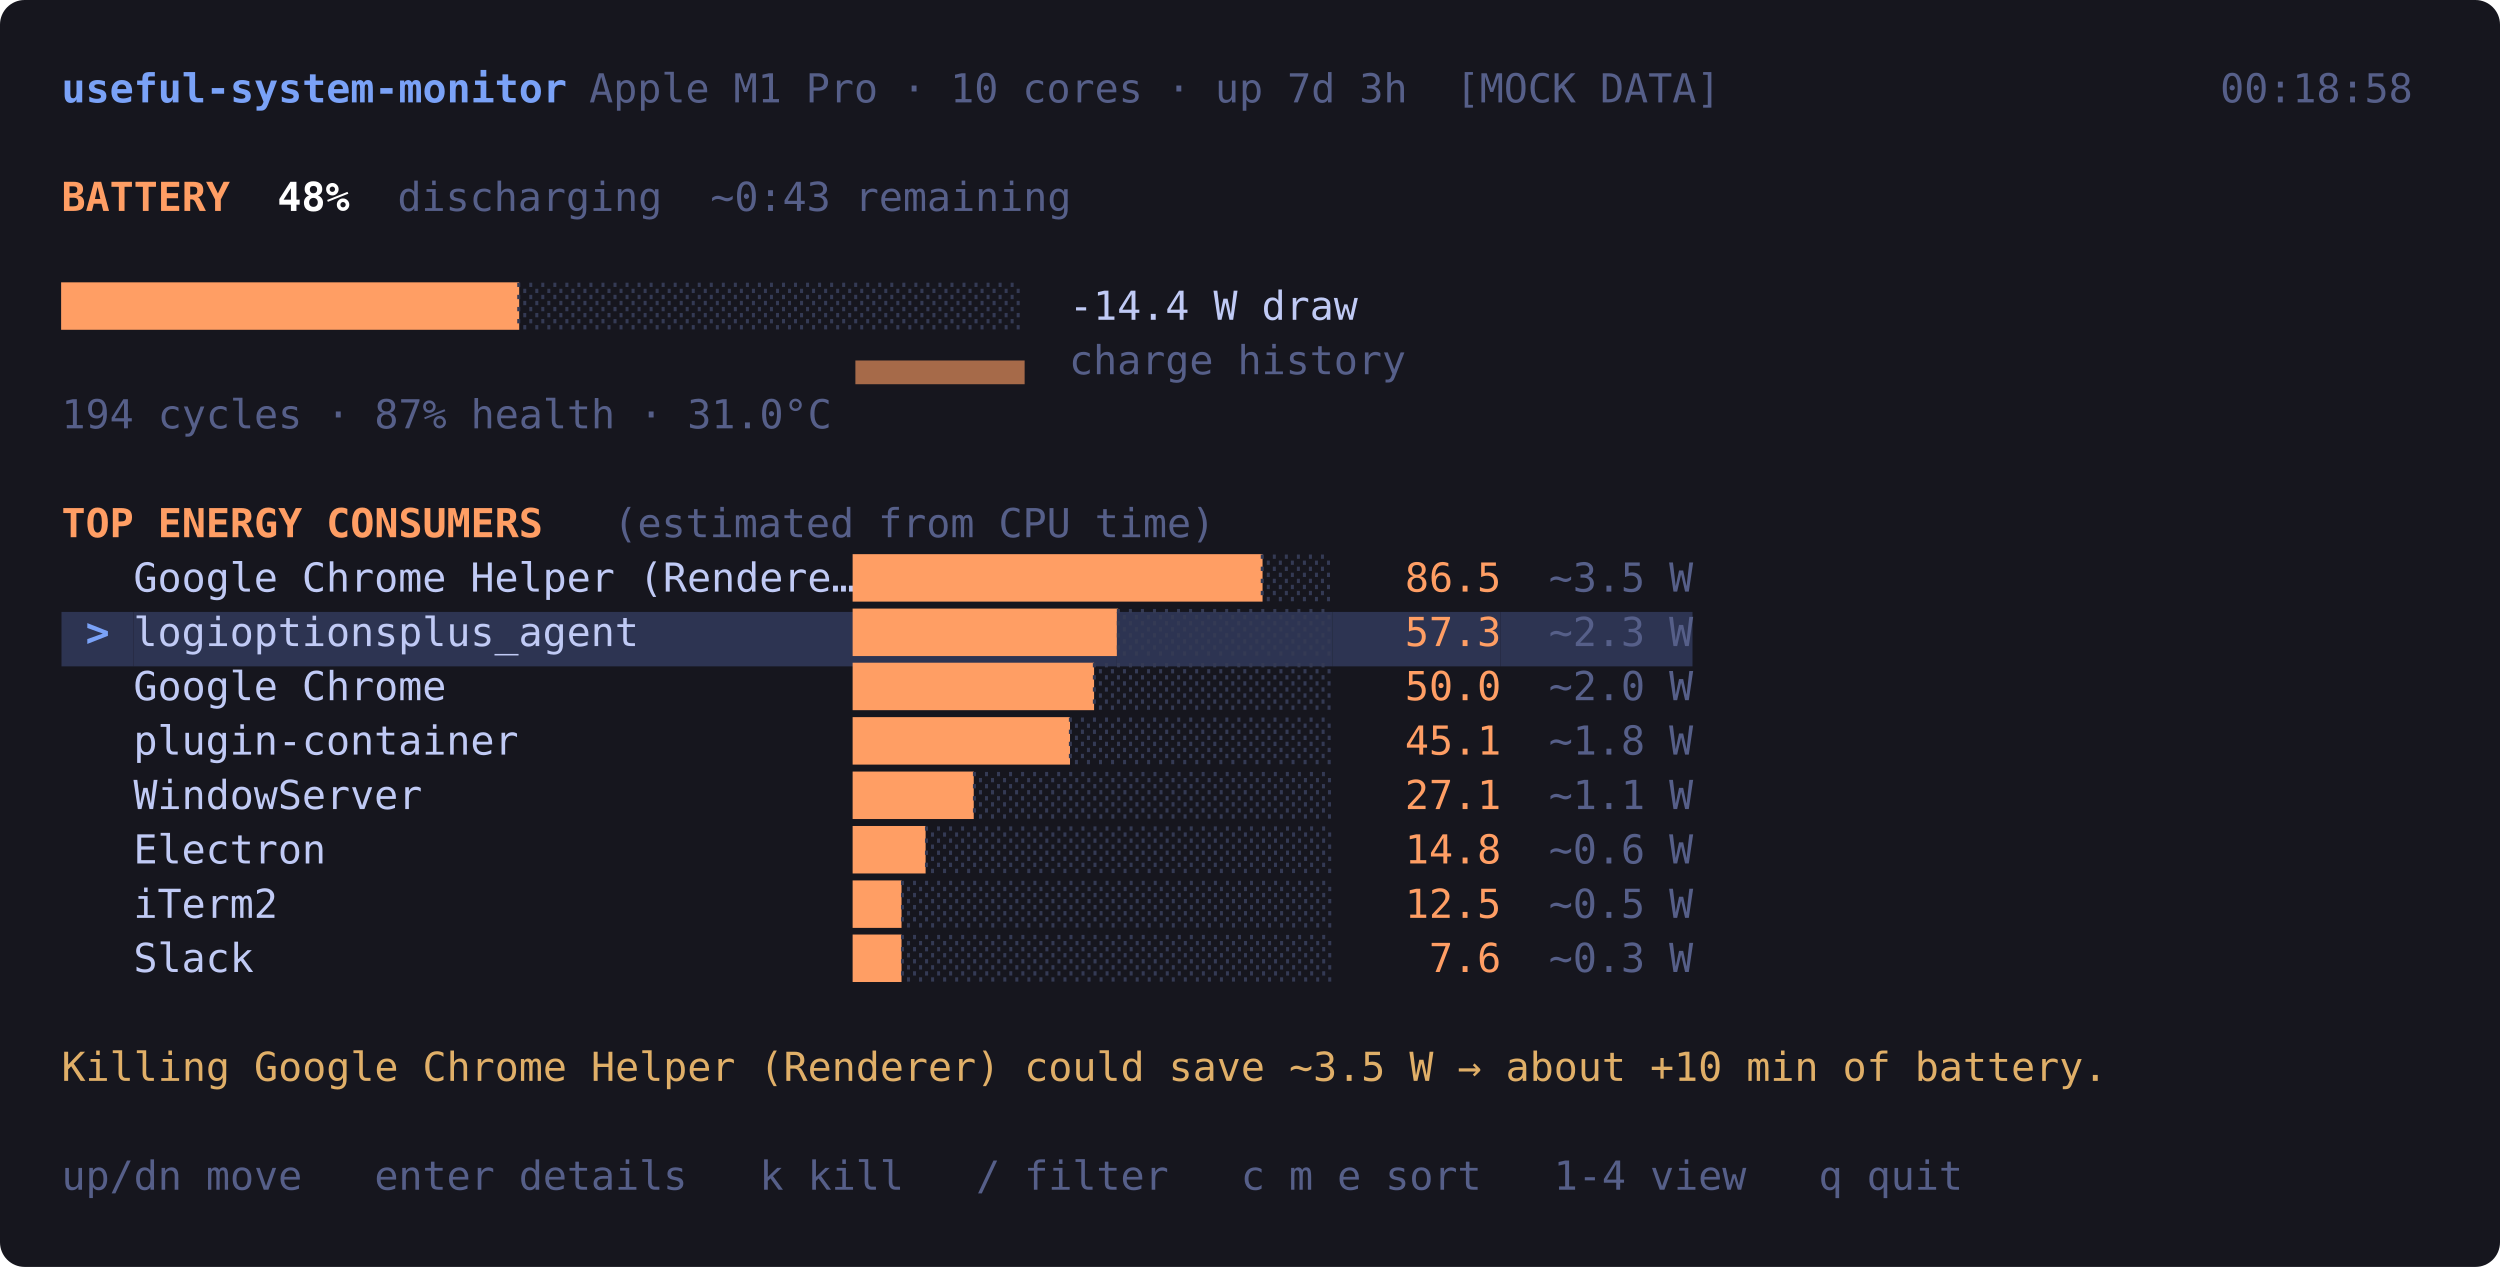
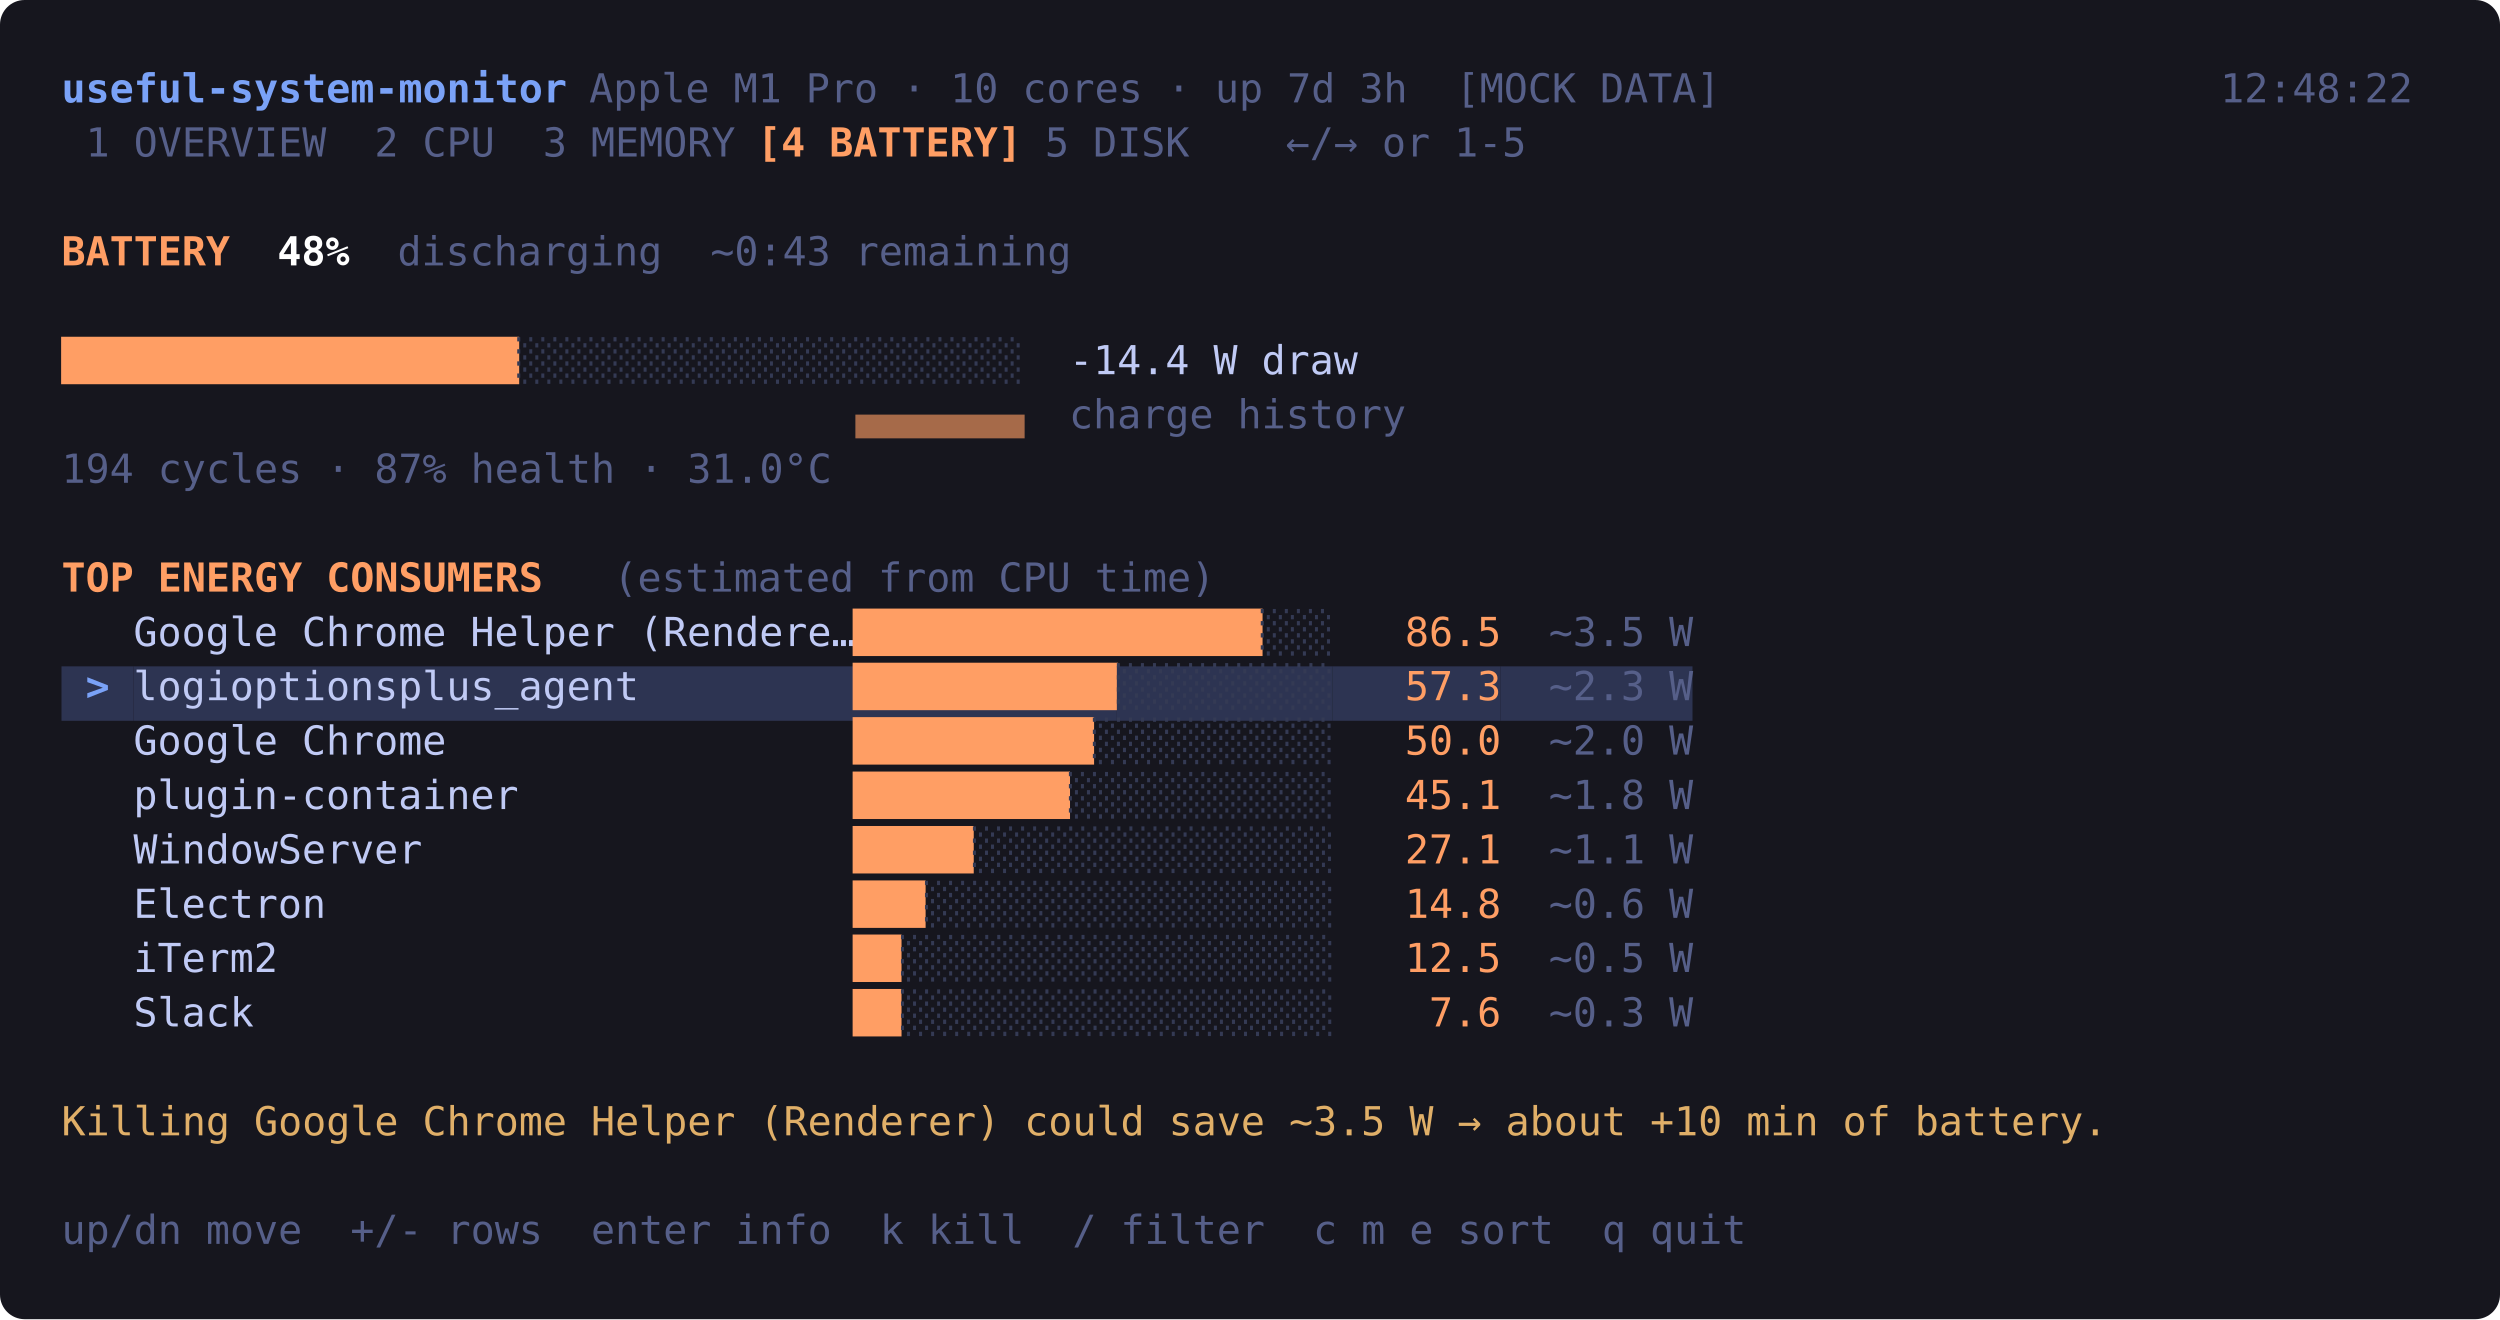
- <svg xmlns="http://www.w3.org/2000/svg" width="813" height="412" viewBox="0 0 813 412" font-family="ui-monospace, SFMono-Regular, Menlo, Consolas, 'DejaVu Sans Mono', monospace" font-size="13">
-   <rect width="813" height="412" rx="8" fill="#16161e" />
+ <svg xmlns="http://www.w3.org/2000/svg" width="813" height="429" viewBox="0 0 813 429" font-family="ui-monospace, SFMono-Regular, Menlo, Consolas, 'DejaVu Sans Mono', monospace" font-size="13">
+   <rect width="813" height="429" rx="8" fill="#16161e" />
  <text x="20.0" y="33.3" textLength="171.6" lengthAdjust="spacing" fill="rgb(122,162,247)" font-weight="700" xml:space="preserve">useful-system-monitor </text>
  <text x="191.6" y="33.3" textLength="366.6" lengthAdjust="spacing" fill="rgb(86,95,137)" xml:space="preserve">Apple M1 Pro · 10 cores · up 7d 3h  [MOCK DATA]</text>
-   <text x="722.0" y="33.3" textLength="62.4" lengthAdjust="spacing" fill="rgb(86,95,137)" xml:space="preserve">00:18:58</text>
-   <text x="20.0" y="68.6" textLength="70.2" lengthAdjust="spacing" fill="rgb(255,158,100)" font-weight="700" xml:space="preserve">BATTERY  </text>
-   <text x="90.2" y="68.6" textLength="23.4" lengthAdjust="spacing" fill="rgb(255,255,255)" font-weight="700" xml:space="preserve">48%</text>
-   <text x="113.6" y="68.6" textLength="234.0" lengthAdjust="spacing" fill="rgb(86,95,137)" xml:space="preserve">  discharging  ~0:43 remaining</text>
-   <text x="20.0" y="104.0" textLength="148.2" lengthAdjust="spacing" fill="rgb(255,158,100)" xml:space="preserve">███████████████████</text>
-   <text x="168.2" y="104.0" textLength="163.8" lengthAdjust="spacing" fill="rgb(52,58,84)" xml:space="preserve">░░░░░░░░░░░░░░░░░░░░░</text>
-   <text x="332.0" y="104.0" textLength="109.2" lengthAdjust="spacing" fill="rgb(192,202,245)" xml:space="preserve">  -14.4 W draw</text>
-   <text x="20.0" y="121.7" textLength="312.0" lengthAdjust="spacing" fill="rgb(255,158,100)" opacity="0.62" xml:space="preserve">                                 ▄▄▄▄▄▄▄</text>
-   <text x="332.0" y="121.7" textLength="124.8" lengthAdjust="spacing" fill="rgb(86,95,137)" xml:space="preserve">  charge history</text>
-   <text x="20.0" y="139.3" textLength="249.6" lengthAdjust="spacing" fill="rgb(86,95,137)" xml:space="preserve">194 cycles · 87% health · 31.0°C</text>
-   <text x="20.0" y="174.7" textLength="156.0" lengthAdjust="spacing" fill="rgb(255,158,100)" font-weight="700" xml:space="preserve">TOP ENERGY CONSUMERS</text>
-   <text x="176.0" y="174.7" textLength="218.4" lengthAdjust="spacing" fill="rgb(86,95,137)" xml:space="preserve">   (estimated from CPU time)</text>
-   <text x="43.4" y="192.4" textLength="234.0" lengthAdjust="spacing" fill="rgb(192,202,245)" xml:space="preserve">Google Chrome Helper (Rendere…</text>
-   <text x="277.4" y="192.4" textLength="132.6" lengthAdjust="spacing" fill="rgb(255,158,100)" xml:space="preserve">█████████████████</text>
-   <text x="410.0" y="192.4" textLength="23.4" lengthAdjust="spacing" fill="rgb(52,58,84)" xml:space="preserve">░░░</text>
-   <text x="433.4" y="192.4" textLength="54.6" lengthAdjust="spacing" fill="rgb(255,158,100)" xml:space="preserve">   86.5</text>
-   <text x="488.0" y="192.4" textLength="62.4" lengthAdjust="spacing" fill="rgb(86,95,137)" xml:space="preserve">  ~3.5 W</text>
-   <rect x="20.0" y="199.0" width="23.4" height="17.7" fill="rgb(45,52,82)" />
-   <text x="20.0" y="210.1" textLength="23.4" lengthAdjust="spacing" fill="rgb(122,162,247)" font-weight="700" xml:space="preserve"> &gt; </text>
-   <rect x="43.4" y="199.0" width="234.0" height="17.7" fill="rgb(45,52,82)" />
-   <text x="43.4" y="210.1" textLength="234.0" lengthAdjust="spacing" fill="rgb(192,202,245)" xml:space="preserve">logioptionsplus_agent         </text>
-   <rect x="277.4" y="199.0" width="85.8" height="17.7" fill="rgb(45,52,82)" />
-   <text x="277.4" y="210.1" textLength="85.8" lengthAdjust="spacing" fill="rgb(255,158,100)" xml:space="preserve">███████████</text>
-   <rect x="363.2" y="199.0" width="70.2" height="17.7" fill="rgb(45,52,82)" />
-   <text x="363.2" y="210.1" textLength="70.2" lengthAdjust="spacing" fill="rgb(52,58,84)" xml:space="preserve">░░░░░░░░░</text>
-   <rect x="433.4" y="199.0" width="54.6" height="17.7" fill="rgb(45,52,82)" />
-   <text x="433.4" y="210.1" textLength="54.6" lengthAdjust="spacing" fill="rgb(255,158,100)" xml:space="preserve">   57.3</text>
-   <rect x="488.0" y="199.0" width="62.4" height="17.7" fill="rgb(45,52,82)" />
-   <text x="488.0" y="210.1" textLength="62.4" lengthAdjust="spacing" fill="rgb(86,95,137)" xml:space="preserve">  ~2.3 W</text>
-   <text x="43.4" y="227.7" textLength="234.0" lengthAdjust="spacing" fill="rgb(192,202,245)" xml:space="preserve">Google Chrome                 </text>
-   <text x="277.4" y="227.7" textLength="78.0" lengthAdjust="spacing" fill="rgb(255,158,100)" xml:space="preserve">██████████</text>
-   <text x="355.4" y="227.7" textLength="78.0" lengthAdjust="spacing" fill="rgb(52,58,84)" xml:space="preserve">░░░░░░░░░░</text>
-   <text x="433.4" y="227.7" textLength="54.6" lengthAdjust="spacing" fill="rgb(255,158,100)" xml:space="preserve">   50.0</text>
-   <text x="488.0" y="227.7" textLength="62.4" lengthAdjust="spacing" fill="rgb(86,95,137)" xml:space="preserve">  ~2.0 W</text>
-   <text x="43.4" y="245.4" textLength="234.0" lengthAdjust="spacing" fill="rgb(192,202,245)" xml:space="preserve">plugin-container              </text>
-   <text x="277.4" y="245.4" textLength="70.2" lengthAdjust="spacing" fill="rgb(255,158,100)" xml:space="preserve">█████████</text>
-   <text x="347.6" y="245.4" textLength="85.8" lengthAdjust="spacing" fill="rgb(52,58,84)" xml:space="preserve">░░░░░░░░░░░</text>
-   <text x="433.4" y="245.4" textLength="54.6" lengthAdjust="spacing" fill="rgb(255,158,100)" xml:space="preserve">   45.1</text>
-   <text x="488.0" y="245.4" textLength="62.4" lengthAdjust="spacing" fill="rgb(86,95,137)" xml:space="preserve">  ~1.8 W</text>
-   <text x="43.4" y="263.1" textLength="234.0" lengthAdjust="spacing" fill="rgb(192,202,245)" xml:space="preserve">WindowServer                  </text>
-   <text x="277.4" y="263.1" textLength="39.0" lengthAdjust="spacing" fill="rgb(255,158,100)" xml:space="preserve">█████</text>
-   <text x="316.4" y="263.1" textLength="117.0" lengthAdjust="spacing" fill="rgb(52,58,84)" xml:space="preserve">░░░░░░░░░░░░░░░</text>
-   <text x="433.4" y="263.1" textLength="54.6" lengthAdjust="spacing" fill="rgb(255,158,100)" xml:space="preserve">   27.1</text>
-   <text x="488.0" y="263.1" textLength="62.4" lengthAdjust="spacing" fill="rgb(86,95,137)" xml:space="preserve">  ~1.1 W</text>
-   <text x="43.4" y="280.8" textLength="234.0" lengthAdjust="spacing" fill="rgb(192,202,245)" xml:space="preserve">Electron                      </text>
-   <text x="277.4" y="280.8" textLength="23.4" lengthAdjust="spacing" fill="rgb(255,158,100)" xml:space="preserve">███</text>
-   <text x="300.8" y="280.8" textLength="132.6" lengthAdjust="spacing" fill="rgb(52,58,84)" xml:space="preserve">░░░░░░░░░░░░░░░░░</text>
-   <text x="433.4" y="280.8" textLength="54.6" lengthAdjust="spacing" fill="rgb(255,158,100)" xml:space="preserve">   14.8</text>
-   <text x="488.0" y="280.8" textLength="62.4" lengthAdjust="spacing" fill="rgb(86,95,137)" xml:space="preserve">  ~0.6 W</text>
-   <text x="43.4" y="298.5" textLength="234.0" lengthAdjust="spacing" fill="rgb(192,202,245)" xml:space="preserve">iTerm2                        </text>
-   <text x="277.4" y="298.5" textLength="15.6" lengthAdjust="spacing" fill="rgb(255,158,100)" xml:space="preserve">██</text>
-   <text x="293.0" y="298.5" textLength="140.4" lengthAdjust="spacing" fill="rgb(52,58,84)" xml:space="preserve">░░░░░░░░░░░░░░░░░░</text>
-   <text x="433.4" y="298.5" textLength="54.6" lengthAdjust="spacing" fill="rgb(255,158,100)" xml:space="preserve">   12.5</text>
-   <text x="488.0" y="298.5" textLength="62.4" lengthAdjust="spacing" fill="rgb(86,95,137)" xml:space="preserve">  ~0.5 W</text>
-   <text x="43.4" y="316.1" textLength="234.0" lengthAdjust="spacing" fill="rgb(192,202,245)" xml:space="preserve">Slack                         </text>
+   <text x="722.0" y="33.3" textLength="62.4" lengthAdjust="spacing" fill="rgb(86,95,137)" xml:space="preserve">12:48:22</text>
+   <text x="20.0" y="50.9" textLength="226.2" lengthAdjust="spacing" fill="rgb(86,95,137)" xml:space="preserve"> 1 OVERVIEW  2 CPU  3 MEMORY </text>
+   <text x="246.2" y="50.9" textLength="85.8" lengthAdjust="spacing" fill="rgb(255,158,100)" font-weight="700" xml:space="preserve">[4 BATTERY]</text>
+   <text x="332.0" y="50.9" textLength="163.8" lengthAdjust="spacing" fill="rgb(86,95,137)" xml:space="preserve"> 5 DISK    ←/→ or 1-5</text>
+   <text x="20.0" y="86.3" textLength="70.2" lengthAdjust="spacing" fill="rgb(255,158,100)" font-weight="700" xml:space="preserve">BATTERY  </text>
+   <text x="90.2" y="86.3" textLength="23.4" lengthAdjust="spacing" fill="rgb(255,255,255)" font-weight="700" xml:space="preserve">48%</text>
+   <text x="113.6" y="86.3" textLength="234.0" lengthAdjust="spacing" fill="rgb(86,95,137)" xml:space="preserve">  discharging  ~0:43 remaining</text>
+   <text x="20.0" y="121.7" textLength="148.2" lengthAdjust="spacing" fill="rgb(255,158,100)" xml:space="preserve">███████████████████</text>
+   <text x="168.2" y="121.7" textLength="163.8" lengthAdjust="spacing" fill="rgb(52,58,84)" xml:space="preserve">░░░░░░░░░░░░░░░░░░░░░</text>
+   <text x="332.0" y="121.7" textLength="109.2" lengthAdjust="spacing" fill="rgb(192,202,245)" xml:space="preserve">  -14.4 W draw</text>
+   <text x="20.0" y="139.3" textLength="312.0" lengthAdjust="spacing" fill="rgb(255,158,100)" opacity="0.62" xml:space="preserve">                                 ▄▄▄▄▄▄▄</text>
+   <text x="332.0" y="139.3" textLength="124.8" lengthAdjust="spacing" fill="rgb(86,95,137)" xml:space="preserve">  charge history</text>
+   <text x="20.0" y="157.0" textLength="249.6" lengthAdjust="spacing" fill="rgb(86,95,137)" xml:space="preserve">194 cycles · 87% health · 31.0°C</text>
+   <text x="20.0" y="192.4" textLength="156.0" lengthAdjust="spacing" fill="rgb(255,158,100)" font-weight="700" xml:space="preserve">TOP ENERGY CONSUMERS</text>
+   <text x="176.0" y="192.4" textLength="218.4" lengthAdjust="spacing" fill="rgb(86,95,137)" xml:space="preserve">   (estimated from CPU time)</text>
+   <text x="43.4" y="210.1" textLength="234.0" lengthAdjust="spacing" fill="rgb(192,202,245)" xml:space="preserve">Google Chrome Helper (Rendere…</text>
+   <text x="277.4" y="210.1" textLength="132.6" lengthAdjust="spacing" fill="rgb(255,158,100)" xml:space="preserve">█████████████████</text>
+   <text x="410.0" y="210.1" textLength="23.4" lengthAdjust="spacing" fill="rgb(52,58,84)" xml:space="preserve">░░░</text>
+   <text x="433.4" y="210.1" textLength="54.6" lengthAdjust="spacing" fill="rgb(255,158,100)" xml:space="preserve">   86.5</text>
+   <text x="488.0" y="210.1" textLength="62.4" lengthAdjust="spacing" fill="rgb(86,95,137)" xml:space="preserve">  ~3.5 W</text>
+   <rect x="20.0" y="216.7" width="23.4" height="17.7" fill="rgb(45,52,82)" />
+   <text x="20.0" y="227.7" textLength="23.4" lengthAdjust="spacing" fill="rgb(122,162,247)" font-weight="700" xml:space="preserve"> &gt; </text>
+   <rect x="43.4" y="216.7" width="234.0" height="17.7" fill="rgb(45,52,82)" />
+   <text x="43.4" y="227.7" textLength="234.0" lengthAdjust="spacing" fill="rgb(192,202,245)" xml:space="preserve">logioptionsplus_agent         </text>
+   <rect x="277.4" y="216.7" width="85.8" height="17.7" fill="rgb(45,52,82)" />
+   <text x="277.4" y="227.7" textLength="85.8" lengthAdjust="spacing" fill="rgb(255,158,100)" xml:space="preserve">███████████</text>
+   <rect x="363.2" y="216.7" width="70.2" height="17.7" fill="rgb(45,52,82)" />
+   <text x="363.2" y="227.7" textLength="70.2" lengthAdjust="spacing" fill="rgb(52,58,84)" xml:space="preserve">░░░░░░░░░</text>
+   <rect x="433.4" y="216.7" width="54.6" height="17.7" fill="rgb(45,52,82)" />
+   <text x="433.4" y="227.7" textLength="54.6" lengthAdjust="spacing" fill="rgb(255,158,100)" xml:space="preserve">   57.3</text>
+   <rect x="488.0" y="216.7" width="62.4" height="17.7" fill="rgb(45,52,82)" />
+   <text x="488.0" y="227.7" textLength="62.4" lengthAdjust="spacing" fill="rgb(86,95,137)" xml:space="preserve">  ~2.3 W</text>
+   <text x="43.4" y="245.4" textLength="234.0" lengthAdjust="spacing" fill="rgb(192,202,245)" xml:space="preserve">Google Chrome                 </text>
+   <text x="277.4" y="245.4" textLength="78.0" lengthAdjust="spacing" fill="rgb(255,158,100)" xml:space="preserve">██████████</text>
+   <text x="355.4" y="245.4" textLength="78.0" lengthAdjust="spacing" fill="rgb(52,58,84)" xml:space="preserve">░░░░░░░░░░</text>
+   <text x="433.4" y="245.4" textLength="54.6" lengthAdjust="spacing" fill="rgb(255,158,100)" xml:space="preserve">   50.0</text>
+   <text x="488.0" y="245.4" textLength="62.4" lengthAdjust="spacing" fill="rgb(86,95,137)" xml:space="preserve">  ~2.0 W</text>
+   <text x="43.4" y="263.1" textLength="234.0" lengthAdjust="spacing" fill="rgb(192,202,245)" xml:space="preserve">plugin-container              </text>
+   <text x="277.4" y="263.1" textLength="70.2" lengthAdjust="spacing" fill="rgb(255,158,100)" xml:space="preserve">█████████</text>
+   <text x="347.6" y="263.1" textLength="85.8" lengthAdjust="spacing" fill="rgb(52,58,84)" xml:space="preserve">░░░░░░░░░░░</text>
+   <text x="433.4" y="263.1" textLength="54.6" lengthAdjust="spacing" fill="rgb(255,158,100)" xml:space="preserve">   45.1</text>
+   <text x="488.0" y="263.1" textLength="62.4" lengthAdjust="spacing" fill="rgb(86,95,137)" xml:space="preserve">  ~1.8 W</text>
+   <text x="43.4" y="280.8" textLength="234.0" lengthAdjust="spacing" fill="rgb(192,202,245)" xml:space="preserve">WindowServer                  </text>
+   <text x="277.4" y="280.8" textLength="39.0" lengthAdjust="spacing" fill="rgb(255,158,100)" xml:space="preserve">█████</text>
+   <text x="316.4" y="280.8" textLength="117.0" lengthAdjust="spacing" fill="rgb(52,58,84)" xml:space="preserve">░░░░░░░░░░░░░░░</text>
+   <text x="433.4" y="280.8" textLength="54.6" lengthAdjust="spacing" fill="rgb(255,158,100)" xml:space="preserve">   27.1</text>
+   <text x="488.0" y="280.8" textLength="62.4" lengthAdjust="spacing" fill="rgb(86,95,137)" xml:space="preserve">  ~1.1 W</text>
+   <text x="43.4" y="298.5" textLength="234.0" lengthAdjust="spacing" fill="rgb(192,202,245)" xml:space="preserve">Electron                      </text>
+   <text x="277.4" y="298.5" textLength="23.4" lengthAdjust="spacing" fill="rgb(255,158,100)" xml:space="preserve">███</text>
+   <text x="300.8" y="298.5" textLength="132.6" lengthAdjust="spacing" fill="rgb(52,58,84)" xml:space="preserve">░░░░░░░░░░░░░░░░░</text>
+   <text x="433.4" y="298.5" textLength="54.6" lengthAdjust="spacing" fill="rgb(255,158,100)" xml:space="preserve">   14.8</text>
+   <text x="488.0" y="298.5" textLength="62.4" lengthAdjust="spacing" fill="rgb(86,95,137)" xml:space="preserve">  ~0.6 W</text>
+   <text x="43.4" y="316.1" textLength="234.0" lengthAdjust="spacing" fill="rgb(192,202,245)" xml:space="preserve">iTerm2                        </text>
  <text x="277.4" y="316.1" textLength="15.6" lengthAdjust="spacing" fill="rgb(255,158,100)" xml:space="preserve">██</text>
  <text x="293.0" y="316.1" textLength="140.4" lengthAdjust="spacing" fill="rgb(52,58,84)" xml:space="preserve">░░░░░░░░░░░░░░░░░░</text>
-   <text x="433.4" y="316.1" textLength="54.6" lengthAdjust="spacing" fill="rgb(255,158,100)" xml:space="preserve">    7.6</text>
-   <text x="488.0" y="316.1" textLength="62.4" lengthAdjust="spacing" fill="rgb(86,95,137)" xml:space="preserve">  ~0.3 W</text>
-   <text x="20.0" y="351.5" textLength="663.0" lengthAdjust="spacing" fill="rgb(224,175,104)" xml:space="preserve">Killing Google Chrome Helper (Renderer) could save ~3.5 W → about +10 min of battery.</text>
-   <text x="20.0" y="386.9" textLength="616.2" lengthAdjust="spacing" fill="rgb(86,95,137)" xml:space="preserve">up/dn move   enter details   k kill   / filter   c m e sort   1-4 view   q quit</text>
+   <text x="433.4" y="316.1" textLength="54.6" lengthAdjust="spacing" fill="rgb(255,158,100)" xml:space="preserve">   12.5</text>
+   <text x="488.0" y="316.1" textLength="62.4" lengthAdjust="spacing" fill="rgb(86,95,137)" xml:space="preserve">  ~0.5 W</text>
+   <text x="43.4" y="333.8" textLength="234.0" lengthAdjust="spacing" fill="rgb(192,202,245)" xml:space="preserve">Slack                         </text>
+   <text x="277.4" y="333.8" textLength="15.6" lengthAdjust="spacing" fill="rgb(255,158,100)" xml:space="preserve">██</text>
+   <text x="293.0" y="333.8" textLength="140.4" lengthAdjust="spacing" fill="rgb(52,58,84)" xml:space="preserve">░░░░░░░░░░░░░░░░░░</text>
+   <text x="433.4" y="333.8" textLength="54.6" lengthAdjust="spacing" fill="rgb(255,158,100)" xml:space="preserve">    7.6</text>
+   <text x="488.0" y="333.8" textLength="62.4" lengthAdjust="spacing" fill="rgb(86,95,137)" xml:space="preserve">  ~0.3 W</text>
+   <text x="20.0" y="369.2" textLength="663.0" lengthAdjust="spacing" fill="rgb(224,175,104)" xml:space="preserve">Killing Google Chrome Helper (Renderer) could save ~3.5 W → about +10 min of battery.</text>
+   <text x="20.0" y="404.5" textLength="546.0" lengthAdjust="spacing" fill="rgb(86,95,137)" xml:space="preserve">up/dn move  +/- rows  enter info  k kill  / filter  c m e sort  q quit</text>
</svg>
